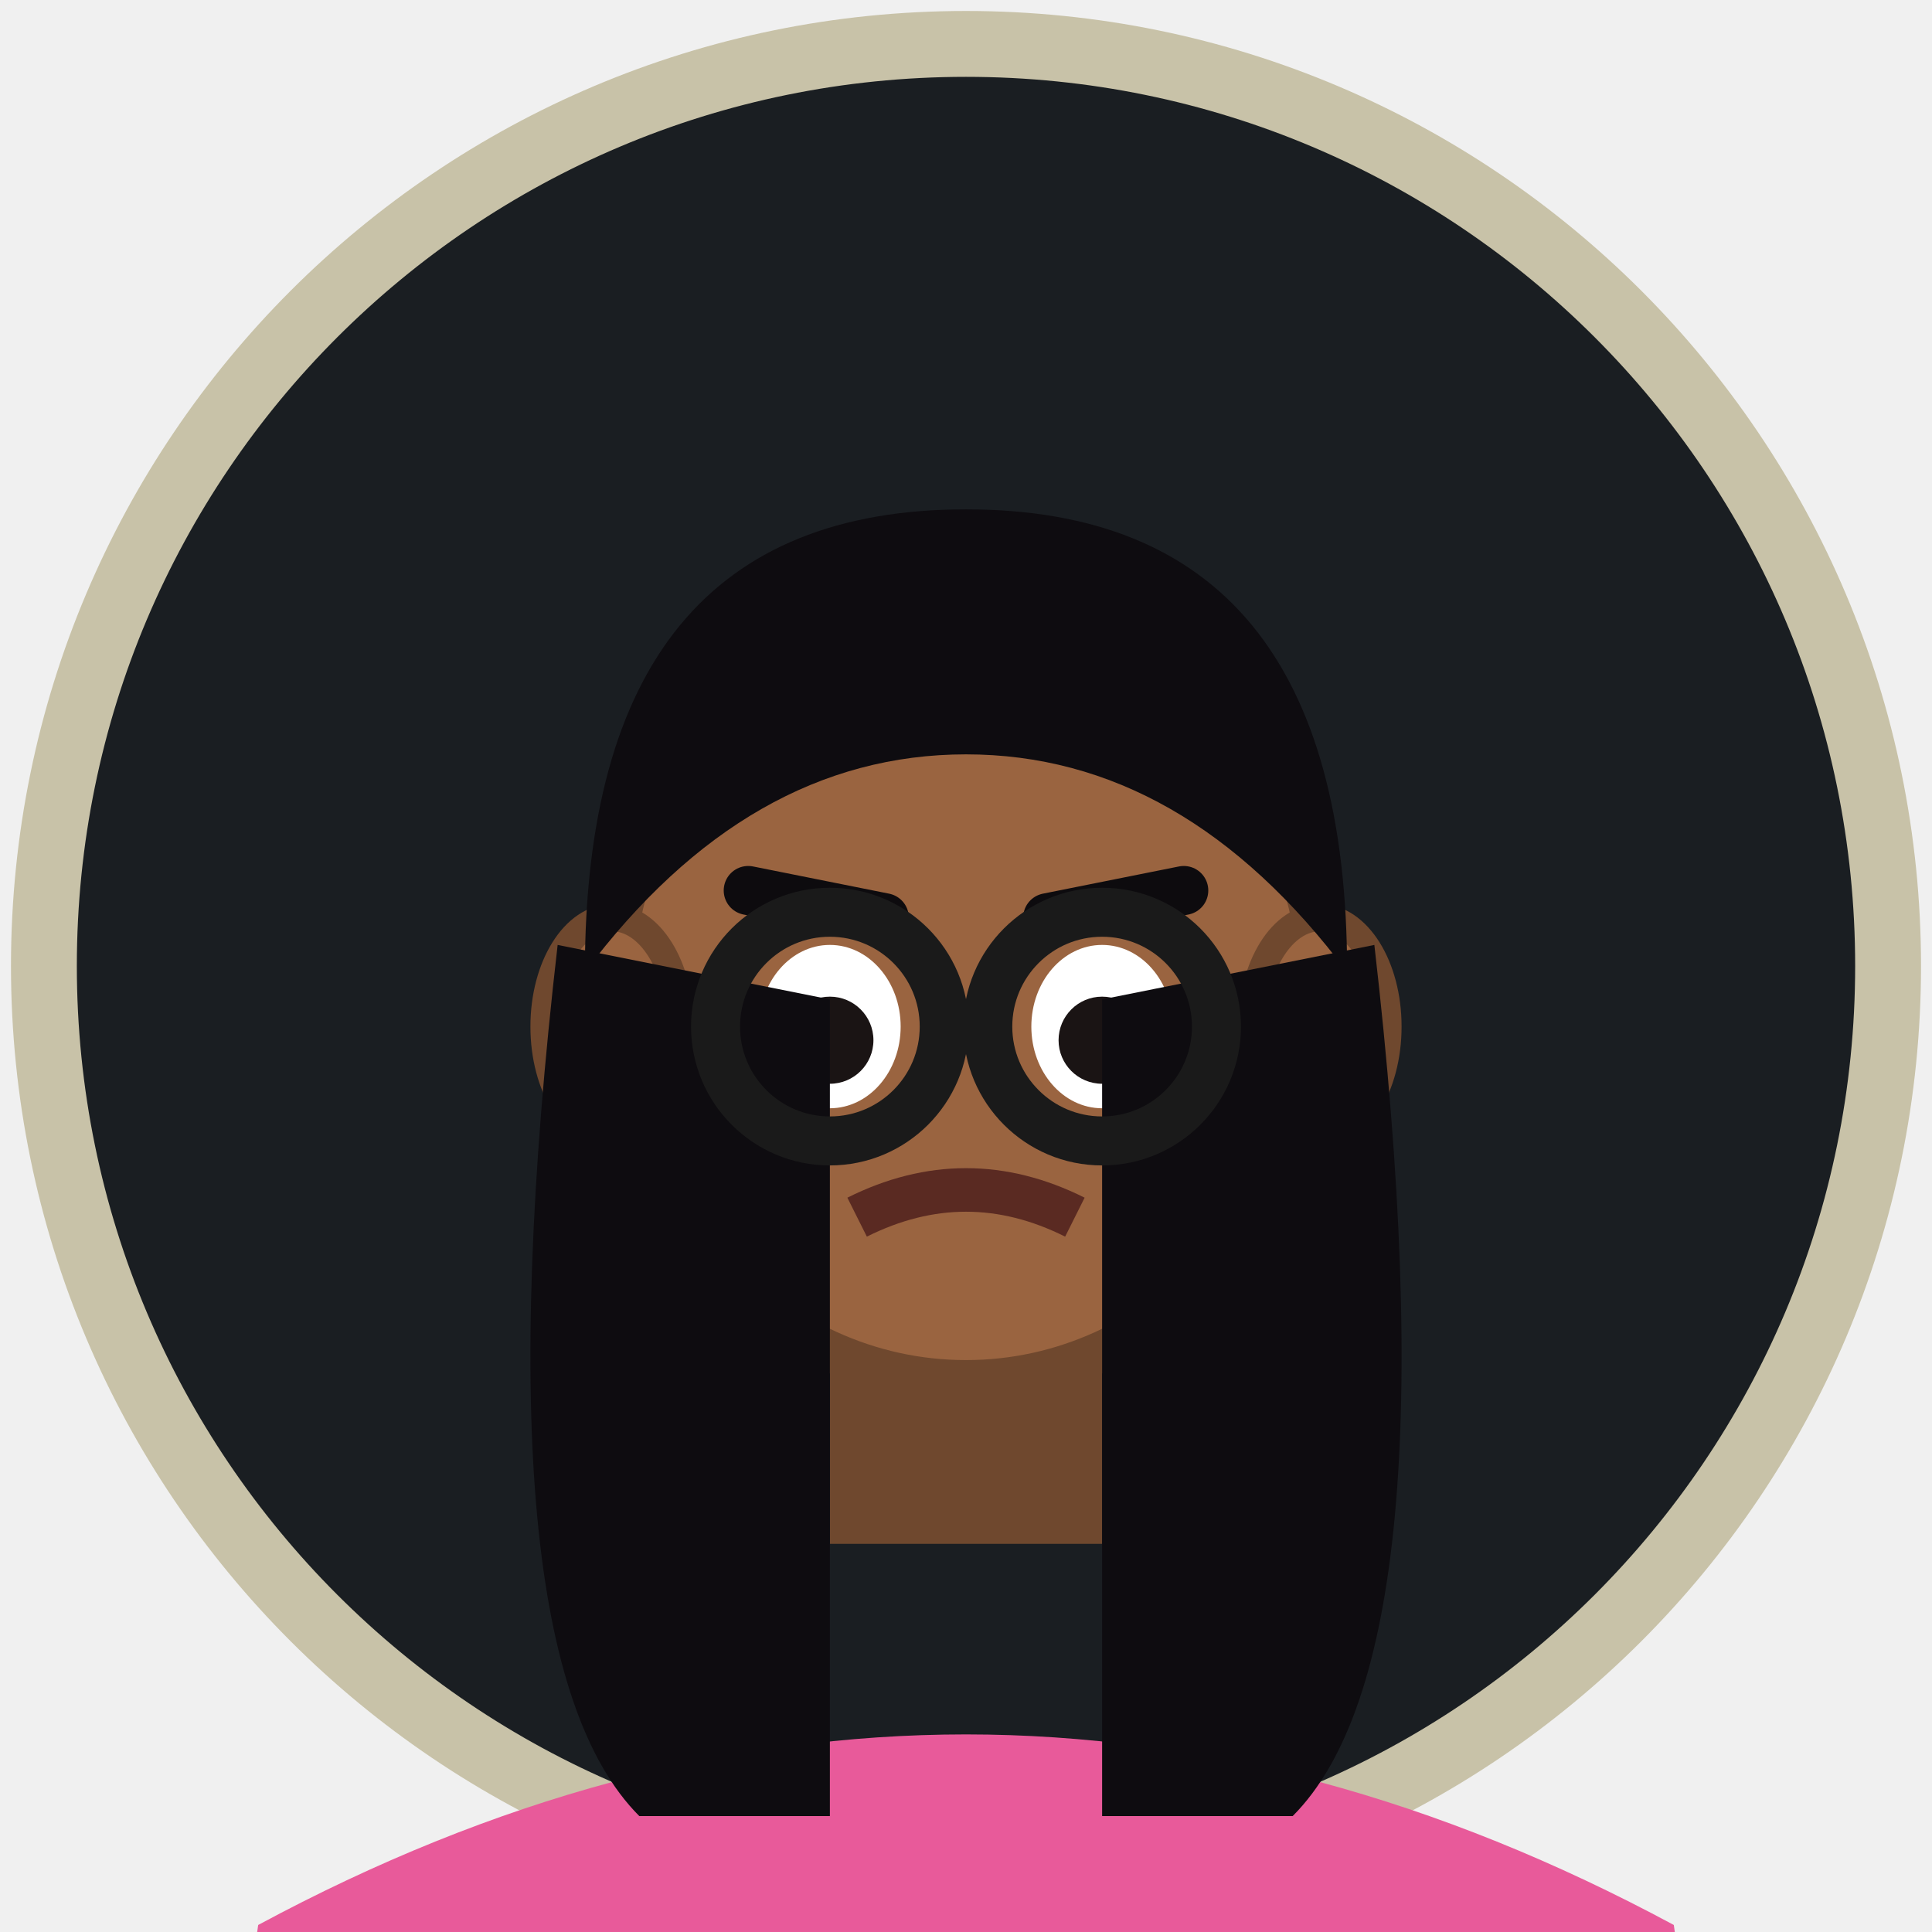
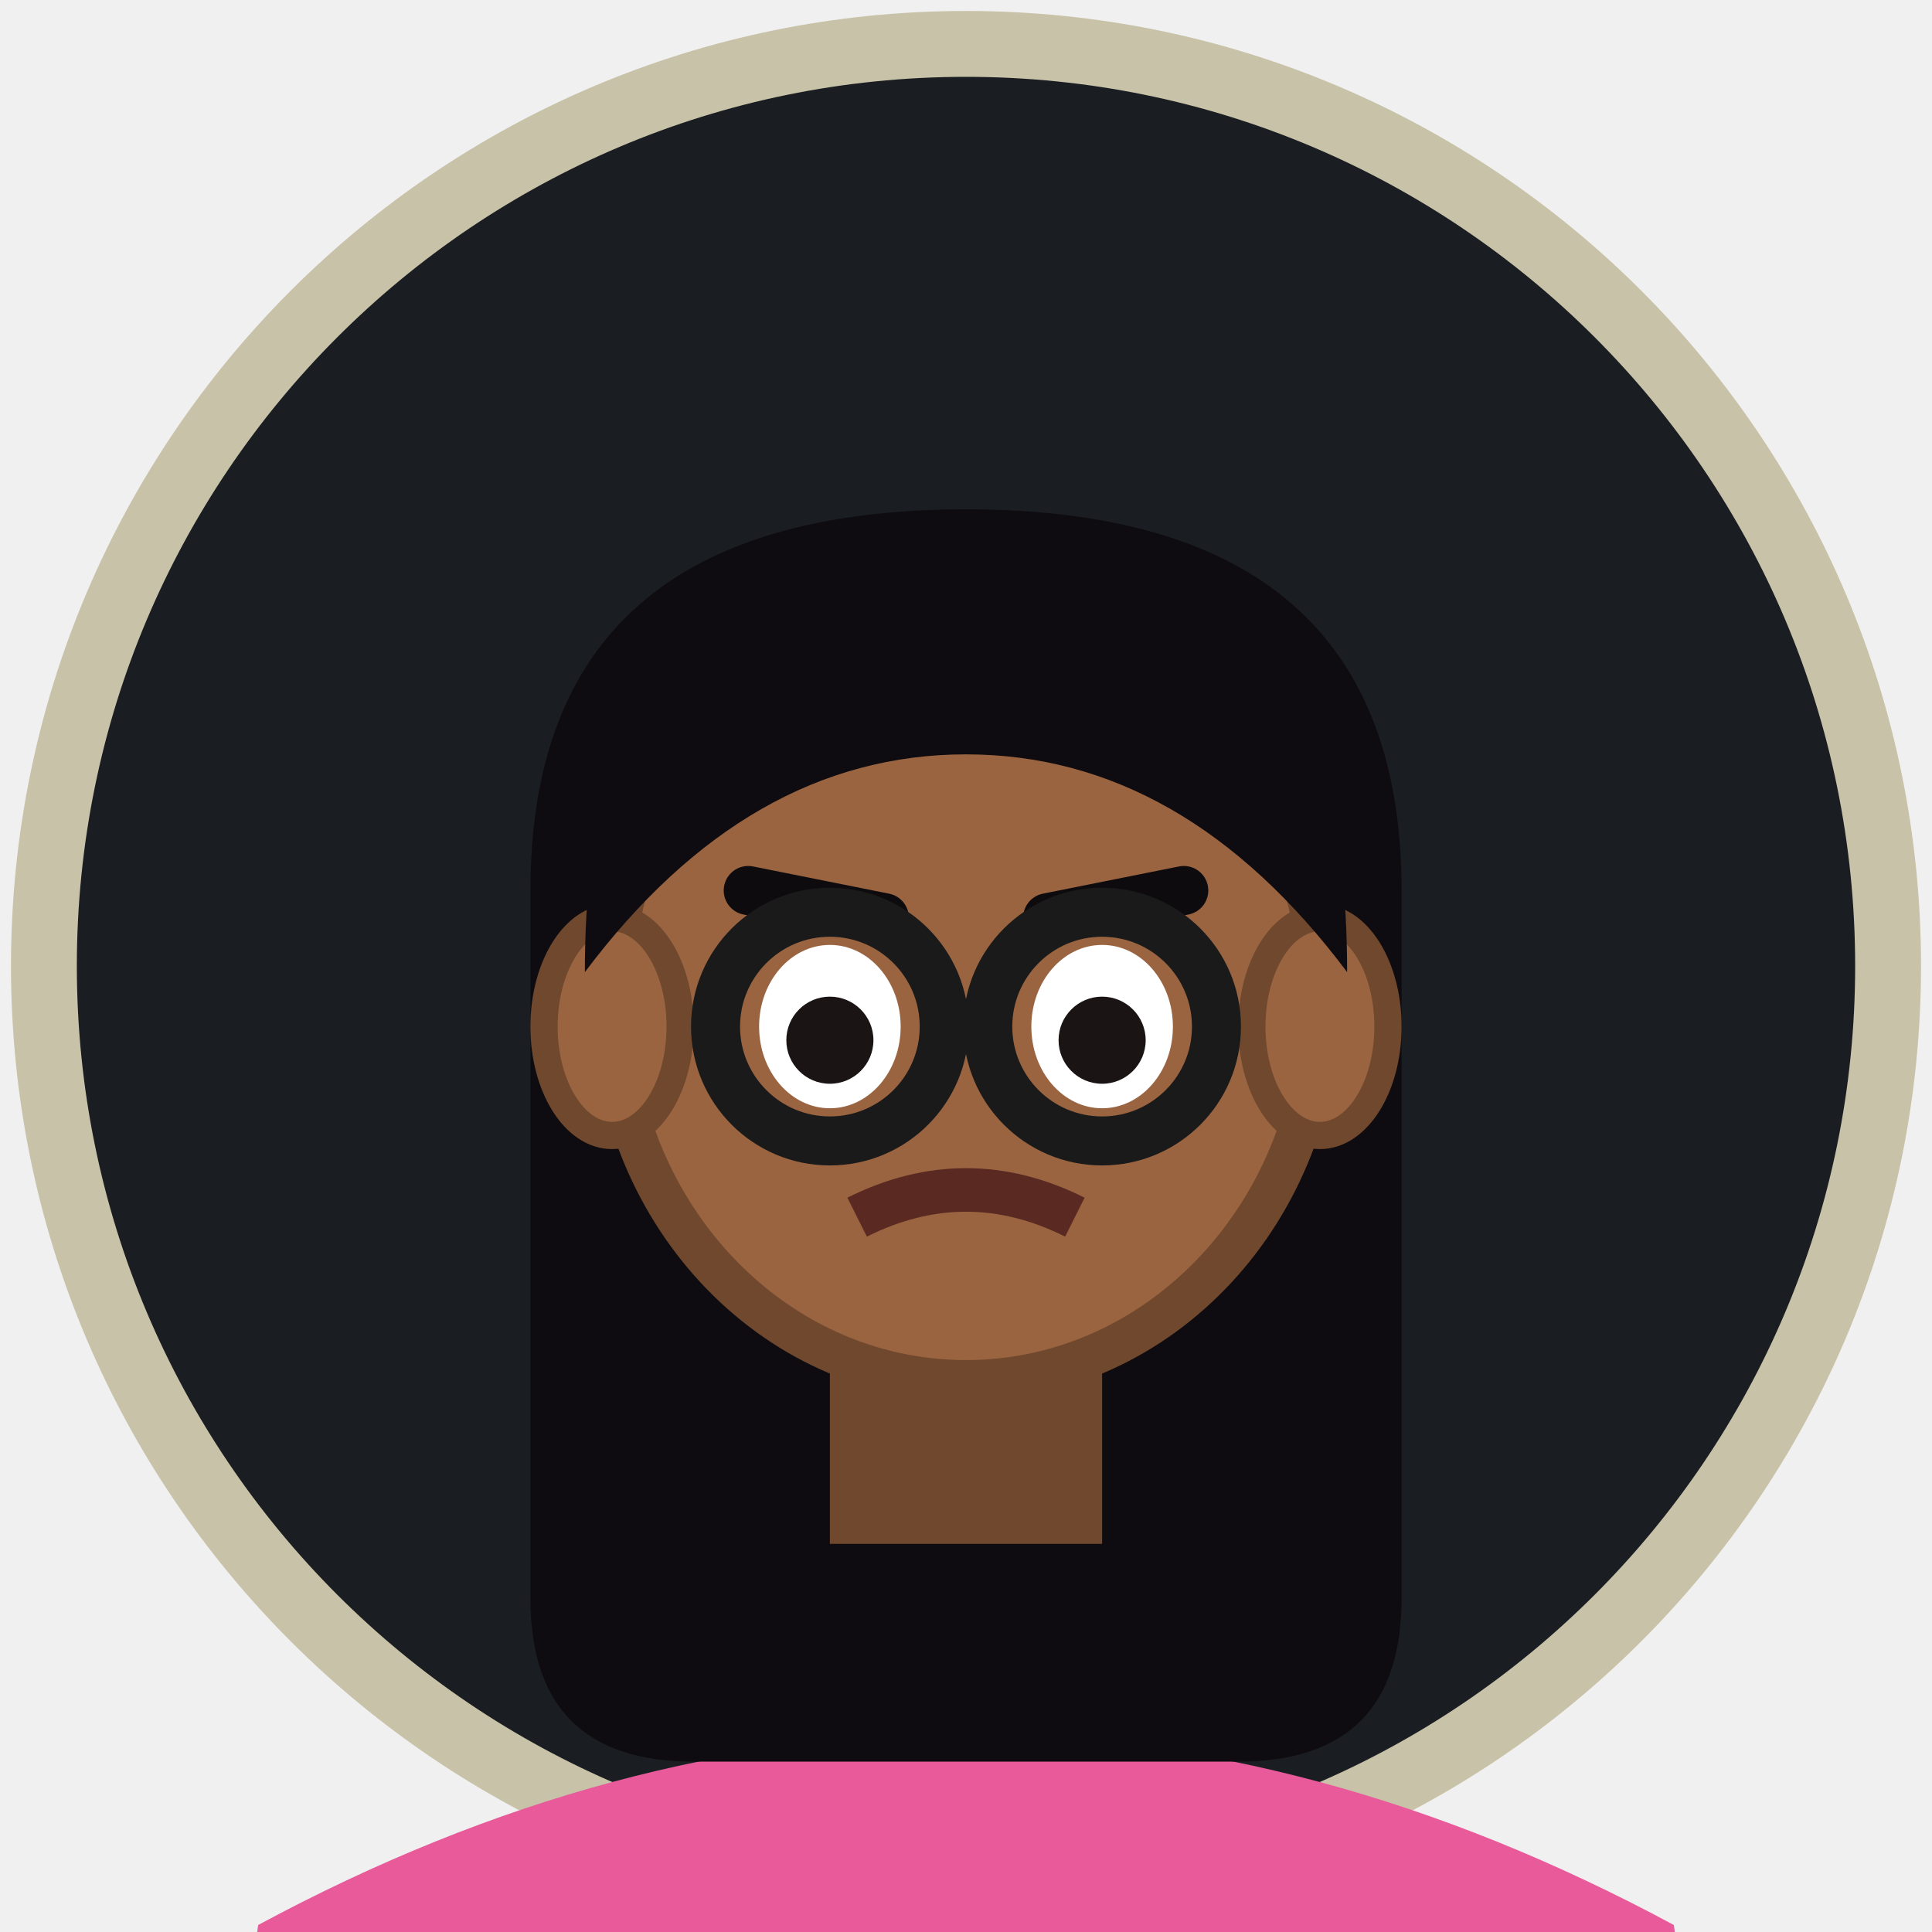
<svg xmlns="http://www.w3.org/2000/svg" width="44" height="44" viewBox="0 0 44 44">
  <defs />
  <circle cx="22" cy="22" r="21" fill="#1A1E22" stroke="#C8C2A8" stroke-width="1.5" />
  <g transform="translate(22 24) scale(0.62) translate(-80 -34)">
    <path d="M54 66 Q80 52 106 66 L108 80 H52Z" fill="#E85A9A" />
+     <path d="M64 28 q0 -14 16 -14 q16 0 16 14 v26 q0 6 -6 6 h-20 q-6 0 -6 -6z" fill="#0E0C10" />
    <rect x="75" y="42" width="10" height="10" fill="#6f482e" />
    <ellipse cx="80" cy="32" rx="13" ry="14" fill="#9A6440" stroke="#6f482e" stroke-width="1.5" />
    <ellipse cx="67" cy="33" rx="2.5" ry="4" fill="#9A6440" stroke="#6f482e" />
    <ellipse cx="93" cy="33" rx="2.5" ry="4" fill="#9A6440" stroke="#6f482e" />
    <ellipse cx="75" cy="33" rx="2.6" ry="3" fill="#FFF" />
    <ellipse cx="85" cy="33" rx="2.6" ry="3" fill="#FFF" />
    <circle cx="75" cy="33.5" r="1.6" fill="#1A1414" />
    <circle cx="85" cy="33.5" r="1.6" fill="#1A1414" />
    <path d="M72 28 l5 1 M88 28 l-5 1" stroke="#0d0b0e" stroke-width="1.8" stroke-linecap="round" />
    <path d="M76 40 q4 -2 8 0" stroke="#5A2A22" stroke-width="1.6" fill="none" />
-     <path d="M65 30 q-3 26 3 32 h7 v-30z M95 30 q3 26 -3 32 h-7 v-30z" fill="#0E0C10" />
    <path d="M66 31 q0 -17 14 -17 q14 0 14 17 q-6 -8 -14 -8 q-8 0 -14 8z" fill="#0E0C10" />
    <g fill="none" stroke="#1A1A1A" stroke-width="1.8">
      <circle cx="75" cy="33" r="4.2" />
      <circle cx="85" cy="33" r="4.2" />
      <path d="M79 33 h2" />
    </g>
  </g>
</svg>
